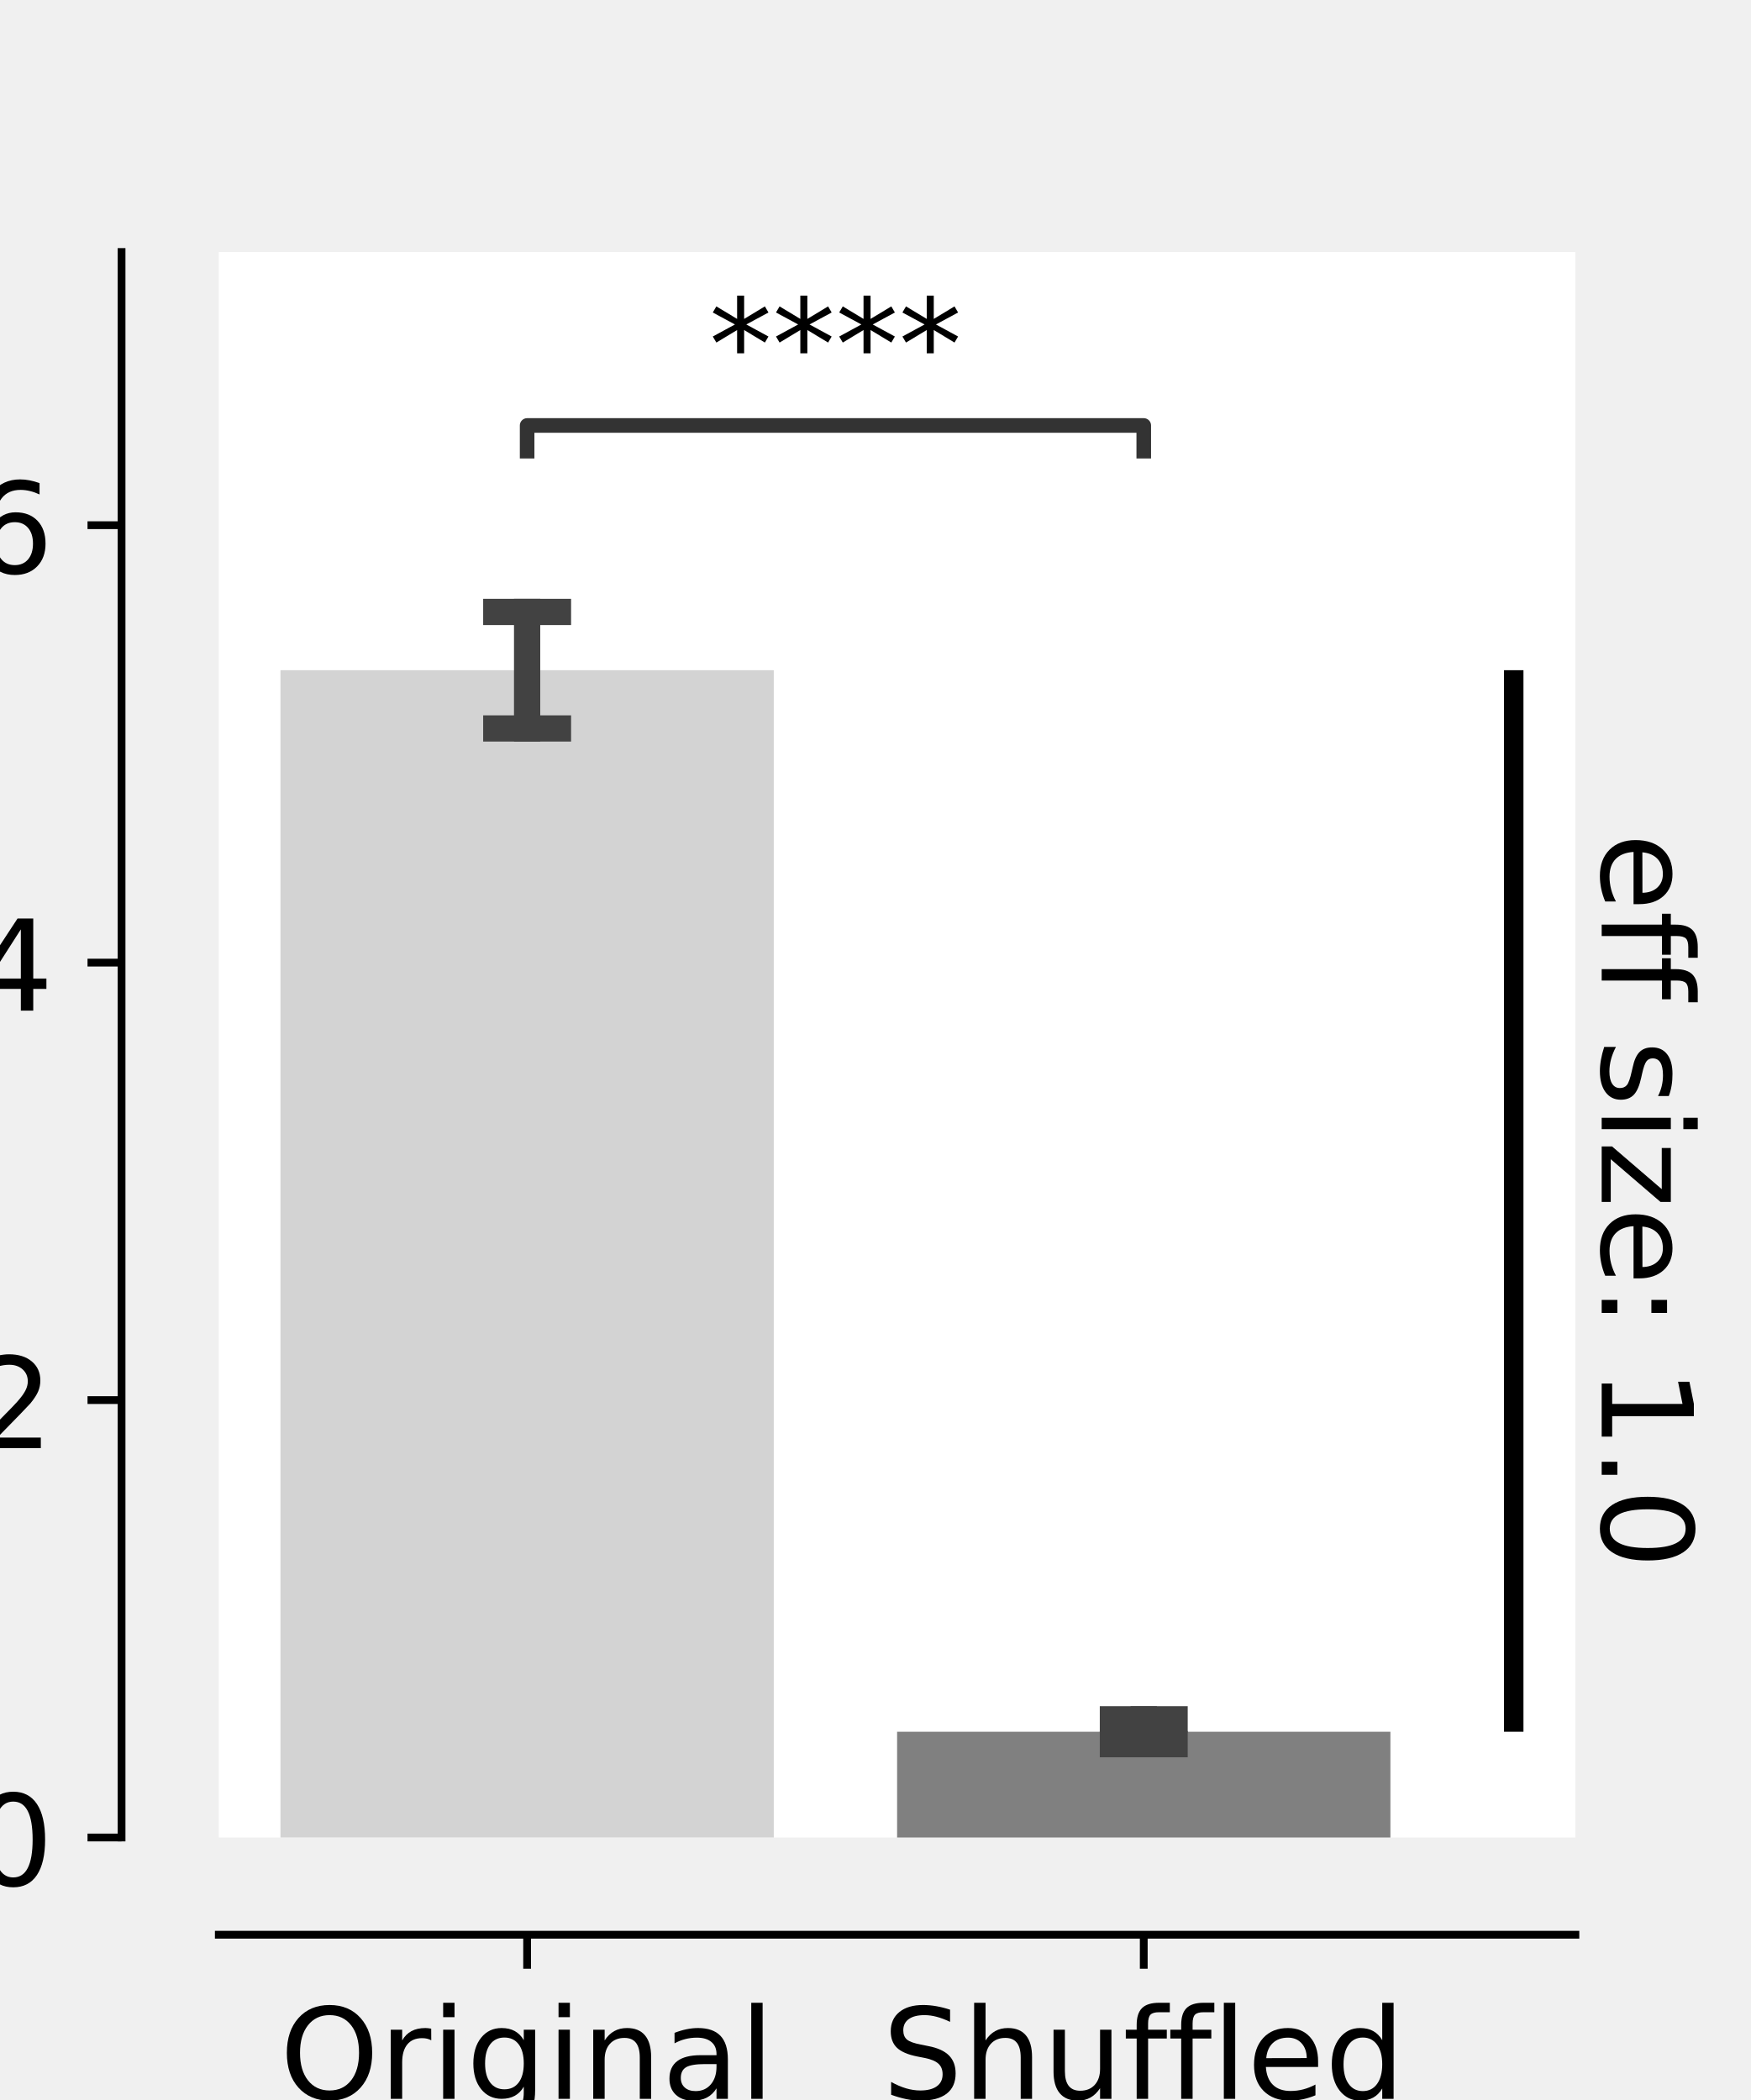
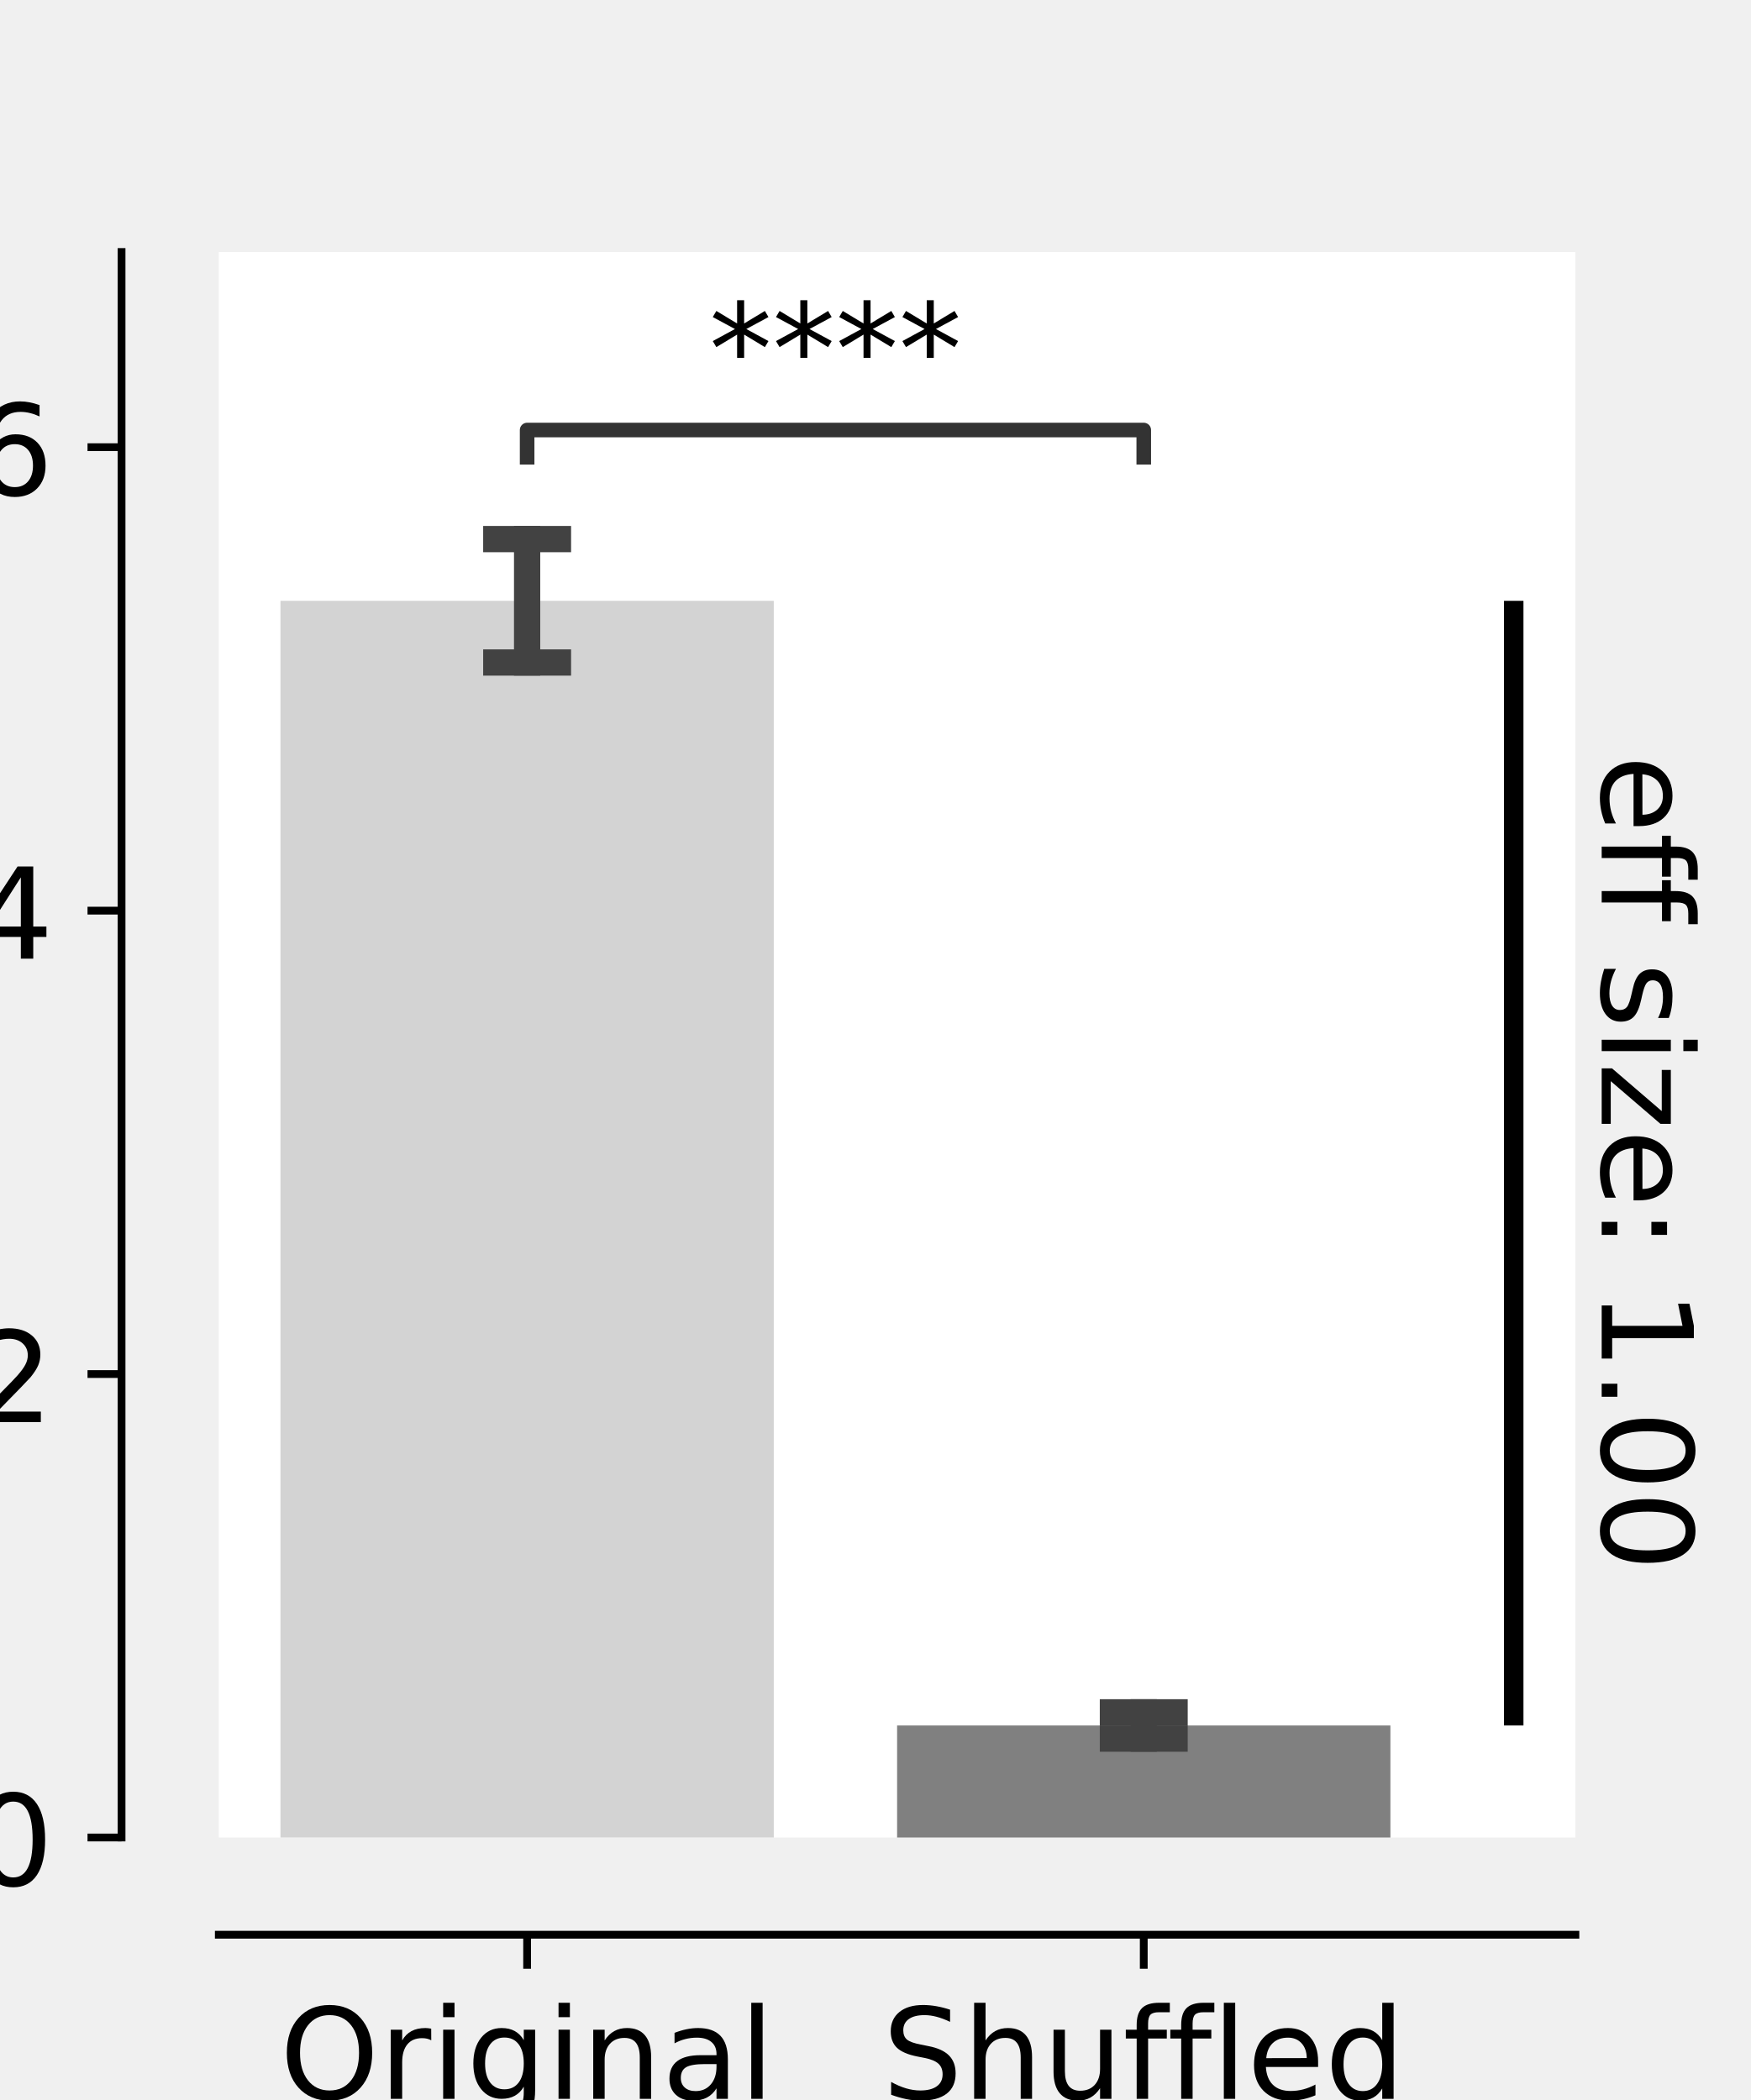
<svg xmlns="http://www.w3.org/2000/svg" xmlns:xlink="http://www.w3.org/1999/xlink" height="216pt" version="1.1" viewBox="0 0 180 216" width="180pt">
  <defs>
    <style type="text/css">*{stroke-linecap:butt;stroke-linejoin:round;}</style>
  </defs>
  <g id="figure_1">
    <g id="patch_1">
      <path d="M 0 216  L 180 216  L 180 0  L 0 0  z " style="fill:none;" />
    </g>
    <g id="axes_1">
      <g id="patch_2">
        <path d="M 22.5 189  L 162 189  L 162 25.92  L 22.5 25.92  z " style="fill:#ffffff;" />
      </g>
      <g id="patch_3">
-         <path clip-path="url(#p853781923c)" d="M 28.841 189  L 79.568 189  L 79.568 68.934  L 28.841 68.934  z " style="fill:#d3d3d3;" />
+         <path clip-path="url(#p8bf5b4814c)" d="M 28.841 189  L 79.568 189  L 79.568 61.797  L 28.841 61.797  z " style="fill:#d3d3d3;" />
      </g>
      <g id="patch_4">
-         <path clip-path="url(#p853781923c)" d="M 92.25 189  L 142.977 189  L 142.977 178.124  L 92.25 178.124  z " style="fill:#808080;" />
+         <path clip-path="url(#p8bf5b4814c)" d="M 92.25 189  L 142.977 189  L 142.977 177.477  L 92.25 177.477  z " style="fill:#808080;" />
      </g>
      <g id="matplotlib.axis_1">
        <g id="xtick_1">
          <g id="line2d_1">
            <defs>
-               <path d="M 0 0  L 0 3.5  " id="m57f034aa8d" style="stroke:#000000;stroke-width:0.8;" />
-             </defs>
-             <g>
-               <use style="stroke:#000000;stroke-width:0.8;" x="54.205" xlink:href="#m57f034aa8d" y="199" />
+               <path d="M 0 0  L 0 3.5  " id="m46f44fd011" style="stroke:#000000;stroke-width:0.8;" />
+             </defs>
+             <g>
+               <use style="stroke:#000000;stroke-width:0.8;" x="54.205" xlink:href="#m46f44fd011" y="199" />
            </g>
          </g>
          <g id="text_1">
            <g transform="translate(28.76923 215.878)scale(0.13 -0.13)">
              <defs>
                <path d="M 39.406 66.219  Q 28.656 66.219 22.328 58.203  Q 16.016 50.203 16.016 36.375  Q 16.016 22.609 22.328 14.594  Q 28.656 6.594 39.406 6.594  Q 50.141 6.594 56.422 14.594  Q 62.703 22.609 62.703 36.375  Q 62.703 50.203 56.422 58.203  Q 50.141 66.219 39.406 66.219  z M 39.406 74.219  Q 54.734 74.219 63.906 63.938  Q 73.094 53.656 73.094 36.375  Q 73.094 19.141 63.906 8.859  Q 54.734 -1.422 39.406 -1.422  Q 24.031 -1.422 14.812 8.828  Q 5.609 19.094 5.609 36.375  Q 5.609 53.656 14.812 63.938  Q 24.031 74.219 39.406 74.219  z " id="DejaVuSans-79" />
                <path d="M 41.109 46.297  Q 39.594 47.172 37.812 47.578  Q 36.031 48 33.891 48  Q 26.266 48 22.188 43.047  Q 18.109 38.094 18.109 28.812  L 18.109 0  L 9.078 0  L 9.078 54.688  L 18.109 54.688  L 18.109 46.188  Q 20.953 51.172 25.484 53.578  Q 30.031 56 36.531 56  Q 37.453 56 38.578 55.875  Q 39.703 55.766 41.062 55.516  z " id="DejaVuSans-114" />
                <path d="M 9.422 54.688  L 18.406 54.688  L 18.406 0  L 9.422 0  z M 9.422 75.984  L 18.406 75.984  L 18.406 64.594  L 9.422 64.594  z " id="DejaVuSans-105" />
                <path d="M 45.406 27.984  Q 45.406 37.75 41.375 43.109  Q 37.359 48.484 30.078 48.484  Q 22.859 48.484 18.828 43.109  Q 14.797 37.75 14.797 27.984  Q 14.797 18.266 18.828 12.891  Q 22.859 7.516 30.078 7.516  Q 37.359 7.516 41.375 12.891  Q 45.406 18.266 45.406 27.984  z M 54.391 6.781  Q 54.391 -7.172 48.188 -13.984  Q 42 -20.797 29.203 -20.797  Q 24.469 -20.797 20.266 -20.094  Q 16.062 -19.391 12.109 -17.922  L 12.109 -9.188  Q 16.062 -11.328 19.922 -12.344  Q 23.781 -13.375 27.781 -13.375  Q 36.625 -13.375 41.016 -8.766  Q 45.406 -4.156 45.406 5.172  L 45.406 9.625  Q 42.625 4.781 38.281 2.391  Q 33.938 0 27.875 0  Q 17.828 0 11.672 7.656  Q 5.516 15.328 5.516 27.984  Q 5.516 40.672 11.672 48.328  Q 17.828 56 27.875 56  Q 33.938 56 38.281 53.609  Q 42.625 51.219 45.406 46.391  L 45.406 54.688  L 54.391 54.688  z " id="DejaVuSans-103" />
                <path d="M 54.891 33.016  L 54.891 0  L 45.906 0  L 45.906 32.719  Q 45.906 40.484 42.875 44.328  Q 39.844 48.188 33.797 48.188  Q 26.516 48.188 22.312 43.547  Q 18.109 38.922 18.109 30.906  L 18.109 0  L 9.078 0  L 9.078 54.688  L 18.109 54.688  L 18.109 46.188  Q 21.344 51.125 25.703 53.562  Q 30.078 56 35.797 56  Q 45.219 56 50.047 50.172  Q 54.891 44.344 54.891 33.016  z " id="DejaVuSans-110" />
                <path d="M 34.281 27.484  Q 23.391 27.484 19.188 25  Q 14.984 22.516 14.984 16.5  Q 14.984 11.719 18.141 8.906  Q 21.297 6.109 26.703 6.109  Q 34.188 6.109 38.703 11.406  Q 43.219 16.703 43.219 25.484  L 43.219 27.484  z M 52.203 31.203  L 52.203 0  L 43.219 0  L 43.219 8.297  Q 40.141 3.328 35.547 0.953  Q 30.953 -1.422 24.312 -1.422  Q 15.922 -1.422 10.953 3.297  Q 6 8.016 6 15.922  Q 6 25.141 12.172 29.828  Q 18.359 34.516 30.609 34.516  L 43.219 34.516  L 43.219 35.406  Q 43.219 41.609 39.141 45  Q 35.062 48.391 27.688 48.391  Q 23 48.391 18.547 47.266  Q 14.109 46.141 10.016 43.891  L 10.016 52.203  Q 14.938 54.109 19.578 55.047  Q 24.219 56 28.609 56  Q 40.484 56 46.344 49.844  Q 52.203 43.703 52.203 31.203  z " id="DejaVuSans-97" />
                <path d="M 9.422 75.984  L 18.406 75.984  L 18.406 0  L 9.422 0  z " id="DejaVuSans-108" />
              </defs>
              <use xlink:href="#DejaVuSans-79" />
              <use x="78.711" xlink:href="#DejaVuSans-114" />
              <use x="119.824" xlink:href="#DejaVuSans-105" />
              <use x="147.607" xlink:href="#DejaVuSans-103" />
              <use x="211.084" xlink:href="#DejaVuSans-105" />
              <use x="238.867" xlink:href="#DejaVuSans-110" />
              <use x="302.246" xlink:href="#DejaVuSans-97" />
              <use x="363.525" xlink:href="#DejaVuSans-108" />
            </g>
          </g>
        </g>
        <g id="xtick_2">
          <g id="line2d_2">
            <g>
-               <use style="stroke:#000000;stroke-width:0.8;" x="117.614" xlink:href="#m57f034aa8d" y="199" />
+               <use style="stroke:#000000;stroke-width:0.8;" x="117.614" xlink:href="#m46f44fd011" y="199" />
            </g>
          </g>
          <g id="text_2">
            <g transform="translate(90.7402 215.878)scale(0.13 -0.13)">
              <defs>
                <path d="M 53.516 70.516  L 53.516 60.891  Q 47.906 63.578 42.922 64.891  Q 37.938 66.219 33.297 66.219  Q 25.25 66.219 20.875 63.094  Q 16.5 59.969 16.5 54.203  Q 16.5 49.359 19.406 46.891  Q 22.312 44.438 30.422 42.922  L 36.375 41.703  Q 47.406 39.594 52.656 34.297  Q 57.906 29 57.906 20.125  Q 57.906 9.516 50.797 4.047  Q 43.703 -1.422 29.984 -1.422  Q 24.812 -1.422 18.969 -0.25  Q 13.141 0.922 6.891 3.219  L 6.891 13.375  Q 12.891 10.016 18.656 8.297  Q 24.422 6.594 29.984 6.594  Q 38.422 6.594 43.016 9.906  Q 47.609 13.234 47.609 19.391  Q 47.609 24.75 44.312 27.781  Q 41.016 30.812 33.5 32.328  L 27.484 33.5  Q 16.453 35.688 11.516 40.375  Q 6.594 45.062 6.594 53.422  Q 6.594 63.094 13.406 68.656  Q 20.219 74.219 32.172 74.219  Q 37.312 74.219 42.625 73.281  Q 47.953 72.359 53.516 70.516  z " id="DejaVuSans-83" />
                <path d="M 54.891 33.016  L 54.891 0  L 45.906 0  L 45.906 32.719  Q 45.906 40.484 42.875 44.328  Q 39.844 48.188 33.797 48.188  Q 26.516 48.188 22.312 43.547  Q 18.109 38.922 18.109 30.906  L 18.109 0  L 9.078 0  L 9.078 75.984  L 18.109 75.984  L 18.109 46.188  Q 21.344 51.125 25.703 53.562  Q 30.078 56 35.797 56  Q 45.219 56 50.047 50.172  Q 54.891 44.344 54.891 33.016  z " id="DejaVuSans-104" />
                <path d="M 8.5 21.578  L 8.5 54.688  L 17.484 54.688  L 17.484 21.922  Q 17.484 14.156 20.5 10.266  Q 23.531 6.391 29.594 6.391  Q 36.859 6.391 41.078 11.031  Q 45.312 15.672 45.312 23.688  L 45.312 54.688  L 54.297 54.688  L 54.297 0  L 45.312 0  L 45.312 8.406  Q 42.047 3.422 37.719 1  Q 33.406 -1.422 27.688 -1.422  Q 18.266 -1.422 13.375 4.438  Q 8.5 10.297 8.5 21.578  z M 31.109 56  z " id="DejaVuSans-117" />
                <path d="M 37.109 75.984  L 37.109 68.5  L 28.516 68.5  Q 23.688 68.5 21.797 66.547  Q 19.922 64.594 19.922 59.516  L 19.922 54.688  L 34.719 54.688  L 34.719 47.703  L 19.922 47.703  L 19.922 0  L 10.891 0  L 10.891 47.703  L 2.297 47.703  L 2.297 54.688  L 10.891 54.688  L 10.891 58.5  Q 10.891 67.625 15.141 71.797  Q 19.391 75.984 28.609 75.984  z " id="DejaVuSans-102" />
                <path d="M 56.203 29.594  L 56.203 25.203  L 14.891 25.203  Q 15.484 15.922 20.484 11.062  Q 25.484 6.203 34.422 6.203  Q 39.594 6.203 44.453 7.469  Q 49.312 8.734 54.109 11.281  L 54.109 2.781  Q 49.266 0.734 44.188 -0.344  Q 39.109 -1.422 33.891 -1.422  Q 20.797 -1.422 13.156 6.188  Q 5.516 13.812 5.516 26.812  Q 5.516 40.234 12.766 48.109  Q 20.016 56 32.328 56  Q 43.359 56 49.781 48.891  Q 56.203 41.797 56.203 29.594  z M 47.219 32.234  Q 47.125 39.594 43.094 43.984  Q 39.062 48.391 32.422 48.391  Q 24.906 48.391 20.391 44.141  Q 15.875 39.891 15.188 32.172  z " id="DejaVuSans-101" />
                <path d="M 45.406 46.391  L 45.406 75.984  L 54.391 75.984  L 54.391 0  L 45.406 0  L 45.406 8.203  Q 42.578 3.328 38.25 0.953  Q 33.938 -1.422 27.875 -1.422  Q 17.969 -1.422 11.734 6.484  Q 5.516 14.406 5.516 27.297  Q 5.516 40.188 11.734 48.094  Q 17.969 56 27.875 56  Q 33.938 56 38.25 53.625  Q 42.578 51.266 45.406 46.391  z M 14.797 27.297  Q 14.797 17.391 18.875 11.75  Q 22.953 6.109 30.078 6.109  Q 37.203 6.109 41.297 11.75  Q 45.406 17.391 45.406 27.297  Q 45.406 37.203 41.297 42.844  Q 37.203 48.484 30.078 48.484  Q 22.953 48.484 18.875 42.844  Q 14.797 37.203 14.797 27.297  z " id="DejaVuSans-100" />
              </defs>
              <use xlink:href="#DejaVuSans-83" />
              <use x="63.477" xlink:href="#DejaVuSans-104" />
              <use x="126.855" xlink:href="#DejaVuSans-117" />
              <use x="190.234" xlink:href="#DejaVuSans-102" />
              <use x="225.439" xlink:href="#DejaVuSans-102" />
              <use x="260.645" xlink:href="#DejaVuSans-108" />
              <use x="288.428" xlink:href="#DejaVuSans-101" />
              <use x="349.951" xlink:href="#DejaVuSans-100" />
            </g>
          </g>
        </g>
        <g id="text_3">
          <g transform="translate(39.48625 232.4595)scale(0.13 -0.13)">
            <defs>
              <path d="M 18.312 70.219  L 18.312 54.688  L 36.812 54.688  L 36.812 47.703  L 18.312 47.703  L 18.312 18.016  Q 18.312 11.328 20.141 9.422  Q 21.969 7.516 27.594 7.516  L 36.812 7.516  L 36.812 0  L 27.594 0  Q 17.188 0 13.234 3.875  Q 9.281 7.766 9.281 18.016  L 9.281 47.703  L 2.688 47.703  L 2.688 54.688  L 9.281 54.688  L 9.281 70.219  z " id="DejaVuSans-116" />
              <path d="M 48.781 52.594  L 48.781 44.188  Q 44.969 46.297 41.141 47.344  Q 37.312 48.391 33.406 48.391  Q 24.656 48.391 19.812 42.844  Q 14.984 37.312 14.984 27.297  Q 14.984 17.281 19.812 11.734  Q 24.656 6.203 33.406 6.203  Q 37.312 6.203 41.141 7.25  Q 44.969 8.297 48.781 10.406  L 48.781 2.094  Q 45.016 0.344 40.984 -0.531  Q 36.969 -1.422 32.422 -1.422  Q 20.062 -1.422 12.781 6.344  Q 5.516 14.109 5.516 27.297  Q 5.516 40.672 12.859 48.328  Q 20.219 56 33.016 56  Q 37.156 56 41.109 55.141  Q 45.062 54.297 48.781 52.594  z " id="DejaVuSans-99" />
              <path id="DejaVuSans-32" />
              <path d="M 9.812 72.906  L 24.516 72.906  L 43.109 23.297  L 61.812 72.906  L 76.516 72.906  L 76.516 0  L 66.891 0  L 66.891 64.016  L 48.094 14.016  L 38.188 14.016  L 19.391 64.016  L 19.391 0  L 9.812 0  z " id="DejaVuSans-77" />
              <path d="M 54.891 54.688  L 35.109 28.078  L 55.906 0  L 45.312 0  L 29.391 21.484  L 13.484 0  L 2.875 0  L 24.125 28.609  L 4.688 54.688  L 15.281 54.688  L 29.781 35.203  L 44.281 54.688  z " id="DejaVuSans-120" />
            </defs>
            <use xlink:href="#DejaVuSans-83" />
            <use x="63.477" xlink:href="#DejaVuSans-116" />
            <use x="102.686" xlink:href="#DejaVuSans-114" />
            <use x="143.799" xlink:href="#DejaVuSans-117" />
            <use x="207.178" xlink:href="#DejaVuSans-99" />
            <use x="262.158" xlink:href="#DejaVuSans-116" />
            <use x="301.367" xlink:href="#DejaVuSans-117" />
            <use x="364.746" xlink:href="#DejaVuSans-114" />
            <use x="403.609" xlink:href="#DejaVuSans-101" />
            <use x="465.133" xlink:href="#DejaVuSans-32" />
            <use x="496.92" xlink:href="#DejaVuSans-77" />
            <use x="583.199" xlink:href="#DejaVuSans-97" />
            <use x="644.479" xlink:href="#DejaVuSans-116" />
            <use x="683.688" xlink:href="#DejaVuSans-114" />
            <use x="724.801" xlink:href="#DejaVuSans-105" />
            <use x="752.584" xlink:href="#DejaVuSans-120" />
          </g>
        </g>
      </g>
      <g id="matplotlib.axis_2">
        <g id="ytick_1">
          <g id="line2d_3">
            <defs>
-               <path d="M 0 0  L -3.5 0  " id="m2e31a77c3f" style="stroke:#000000;stroke-width:0.8;" />
-             </defs>
-             <g>
-               <use style="stroke:#000000;stroke-width:0.8;" x="12.5" xlink:href="#m2e31a77c3f" y="189" />
+               <path d="M 0 0  L -3.5 0  " id="m8760f78567" style="stroke:#000000;stroke-width:0.8;" />
+             </defs>
+             <g>
+               <use style="stroke:#000000;stroke-width:0.8;" x="12.5" xlink:href="#m8760f78567" y="189" />
            </g>
          </g>
          <g id="text_4">
            <g transform="translate(-15.17406 193.939)scale(0.13 -0.13)">
              <defs>
                <path d="M 31.781 66.406  Q 24.172 66.406 20.328 58.906  Q 16.5 51.422 16.5 36.375  Q 16.5 21.391 20.328 13.891  Q 24.172 6.391 31.781 6.391  Q 39.453 6.391 43.281 13.891  Q 47.125 21.391 47.125 36.375  Q 47.125 51.422 43.281 58.906  Q 39.453 66.406 31.781 66.406  z M 31.781 74.219  Q 44.047 74.219 50.516 64.516  Q 56.984 54.828 56.984 36.375  Q 56.984 17.969 50.516 8.266  Q 44.047 -1.422 31.781 -1.422  Q 19.531 -1.422 13.062 8.266  Q 6.594 17.969 6.594 36.375  Q 6.594 54.828 13.062 64.516  Q 19.531 74.219 31.781 74.219  z " id="DejaVuSans-48" />
                <path d="M 10.688 12.406  L 21 12.406  L 21 0  L 10.688 0  z " id="DejaVuSans-46" />
              </defs>
              <use xlink:href="#DejaVuSans-48" />
              <use x="63.623" xlink:href="#DejaVuSans-46" />
              <use x="95.41" xlink:href="#DejaVuSans-48" />
            </g>
          </g>
        </g>
        <g id="ytick_2">
          <g id="line2d_4">
            <g>
-               <use style="stroke:#000000;stroke-width:0.8;" x="12.5" xlink:href="#m2e31a77c3f" y="144.007" />
+               <use style="stroke:#000000;stroke-width:0.8;" x="12.5" xlink:href="#m8760f78567" y="141.332" />
            </g>
          </g>
          <g id="text_5">
-             <g transform="translate(-15.17406 148.9455)scale(0.13 -0.13)">
+             <g transform="translate(-15.17406 146.2709)scale(0.13 -0.13)">
              <defs>
                <path d="M 19.188 8.297  L 53.609 8.297  L 53.609 0  L 7.328 0  L 7.328 8.297  Q 12.938 14.109 22.625 23.891  Q 32.328 33.688 34.812 36.531  Q 39.547 41.844 41.422 45.531  Q 43.312 49.219 43.312 52.781  Q 43.312 58.594 39.234 62.25  Q 35.156 65.922 28.609 65.922  Q 23.969 65.922 18.812 64.312  Q 13.672 62.703 7.812 59.422  L 7.812 69.391  Q 13.766 71.781 18.938 73  Q 24.125 74.219 28.422 74.219  Q 39.75 74.219 46.484 68.547  Q 53.219 62.891 53.219 53.422  Q 53.219 48.922 51.531 44.891  Q 49.859 40.875 45.406 35.406  Q 44.188 33.984 37.641 27.219  Q 31.109 20.453 19.188 8.297  z " id="DejaVuSans-50" />
              </defs>
              <use xlink:href="#DejaVuSans-48" />
              <use x="63.623" xlink:href="#DejaVuSans-46" />
              <use x="95.41" xlink:href="#DejaVuSans-50" />
            </g>
          </g>
        </g>
        <g id="ytick_3">
          <g id="line2d_5">
            <g>
-               <use style="stroke:#000000;stroke-width:0.8;" x="12.5" xlink:href="#m2e31a77c3f" y="99.013" />
+               <use style="stroke:#000000;stroke-width:0.8;" x="12.5" xlink:href="#m8760f78567" y="93.664" />
            </g>
          </g>
          <g id="text_6">
-             <g transform="translate(-15.17406 103.952)scale(0.13 -0.13)">
+             <g transform="translate(-15.17406 98.60277)scale(0.13 -0.13)">
              <defs>
                <path d="M 37.797 64.312  L 12.891 25.391  L 37.797 25.391  z M 35.203 72.906  L 47.609 72.906  L 47.609 25.391  L 58.016 25.391  L 58.016 17.188  L 47.609 17.188  L 47.609 0  L 37.797 0  L 37.797 17.188  L 4.891 17.188  L 4.891 26.703  z " id="DejaVuSans-52" />
              </defs>
              <use xlink:href="#DejaVuSans-48" />
              <use x="63.623" xlink:href="#DejaVuSans-46" />
              <use x="95.41" xlink:href="#DejaVuSans-52" />
            </g>
          </g>
        </g>
        <g id="ytick_4">
          <g id="line2d_6">
            <g>
-               <use style="stroke:#000000;stroke-width:0.8;" x="12.5" xlink:href="#m2e31a77c3f" y="54.02" />
+               <use style="stroke:#000000;stroke-width:0.8;" x="12.5" xlink:href="#m8760f78567" y="45.996" />
            </g>
          </g>
          <g id="text_7">
-             <g transform="translate(-15.17406 58.95852)scale(0.13 -0.13)">
+             <g transform="translate(-15.17406 50.93467)scale(0.13 -0.13)">
              <defs>
                <path d="M 33.016 40.375  Q 26.375 40.375 22.484 35.828  Q 18.609 31.297 18.609 23.391  Q 18.609 15.531 22.484 10.953  Q 26.375 6.391 33.016 6.391  Q 39.656 6.391 43.531 10.953  Q 47.406 15.531 47.406 23.391  Q 47.406 31.297 43.531 35.828  Q 39.656 40.375 33.016 40.375  z M 52.594 71.297  L 52.594 62.312  Q 48.875 64.062 45.094 64.984  Q 41.312 65.922 37.594 65.922  Q 27.828 65.922 22.672 59.328  Q 17.531 52.734 16.797 39.406  Q 19.672 43.656 24.016 45.922  Q 28.375 48.188 33.594 48.188  Q 44.578 48.188 50.953 41.516  Q 57.328 34.859 57.328 23.391  Q 57.328 12.156 50.688 5.359  Q 44.047 -1.422 33.016 -1.422  Q 20.359 -1.422 13.672 8.266  Q 6.984 17.969 6.984 36.375  Q 6.984 53.656 15.188 63.938  Q 23.391 74.219 37.203 74.219  Q 40.922 74.219 44.703 73.484  Q 48.484 72.75 52.594 71.297  z " id="DejaVuSans-54" />
              </defs>
              <use xlink:href="#DejaVuSans-48" />
              <use x="63.623" xlink:href="#DejaVuSans-46" />
              <use x="95.41" xlink:href="#DejaVuSans-54" />
            </g>
          </g>
        </g>
        <g id="text_8">
-           <g transform="translate(-21.87766 204.8879)rotate(-90)scale(0.13 -0.13)">
-             <defs>
+           <g transform="translate(-21.87766 215.4382)rotate(-90)scale(0.13 -0.13)">
+             <defs>
+               <path d="M 9.812 72.906  L 19.672 72.906  L 19.672 8.297  L 55.172 8.297  L 55.172 0  L 9.812 0  z " id="DejaVuSans-76" />
+               <path d="M 9.812 72.906  L 23.094 72.906  L 55.422 11.922  L 55.422 72.906  L 64.984 72.906  L 64.984 0  L 51.703 0  L 19.391 60.984  L 19.391 0  L 9.812 0  z " id="DejaVuSans-78" />
              <path d="M 4.891 31.391  L 31.203 31.391  L 31.203 23.391  L 4.891 23.391  z " id="DejaVuSans-45" />
              <path d="M 19.672 64.797  L 19.672 8.109  L 31.594 8.109  Q 46.688 8.109 53.688 14.938  Q 60.688 21.781 60.688 36.531  Q 60.688 51.172 53.688 57.984  Q 46.688 64.797 31.594 64.797  z M 9.812 72.906  L 30.078 72.906  Q 51.266 72.906 61.172 64.094  Q 71.094 55.281 71.094 36.531  Q 71.094 17.672 61.125 8.828  Q 51.172 0 30.078 0  L 9.812 0  z " id="DejaVuSans-68" />
              <path d="M 32.172 -5.078  Q 28.375 -14.844 24.75 -17.812  Q 21.141 -20.797 15.094 -20.797  L 7.906 -20.797  L 7.906 -13.281  L 13.188 -13.281  Q 16.891 -13.281 18.938 -11.516  Q 21 -9.766 23.484 -3.219  L 25.094 0.875  L 2.984 54.688  L 12.5 54.688  L 29.594 11.922  L 46.688 54.688  L 56.203 54.688  z " id="DejaVuSans-121" />
              <path d="M 52 44.188  Q 55.375 50.25 60.062 53.125  Q 64.75 56 71.094 56  Q 79.641 56 84.281 50.016  Q 88.922 44.047 88.922 33.016  L 88.922 0  L 79.891 0  L 79.891 32.719  Q 79.891 40.578 77.094 44.375  Q 74.312 48.188 68.609 48.188  Q 61.625 48.188 57.562 43.547  Q 53.516 38.922 53.516 30.906  L 53.516 0  L 44.484 0  L 44.484 32.719  Q 44.484 40.625 41.703 44.406  Q 38.922 48.188 33.109 48.188  Q 26.219 48.188 22.156 43.531  Q 18.109 38.875 18.109 30.906  L 18.109 0  L 9.078 0  L 9.078 54.688  L 18.109 54.688  L 18.109 46.188  Q 21.188 51.219 25.484 53.609  Q 29.781 56 35.688 56  Q 41.656 56 45.828 52.969  Q 50 49.953 52 44.188  z " id="DejaVuSans-109" />
              <path d="M 44.281 53.078  L 44.281 44.578  Q 40.484 46.531 36.375 47.5  Q 32.281 48.484 27.875 48.484  Q 21.188 48.484 17.844 46.438  Q 14.5 44.391 14.5 40.281  Q 14.5 37.156 16.891 35.375  Q 19.281 33.594 26.516 31.984  L 29.594 31.297  Q 39.156 29.25 43.188 25.516  Q 47.219 21.781 47.219 15.094  Q 47.219 7.469 41.188 3.016  Q 35.156 -1.422 24.609 -1.422  Q 20.219 -1.422 15.453 -0.562  Q 10.688 0.297 5.422 2  L 5.422 11.281  Q 10.406 8.688 15.234 7.391  Q 20.062 6.109 24.812 6.109  Q 31.156 6.109 34.562 8.281  Q 37.984 10.453 37.984 14.406  Q 37.984 18.062 35.516 20.016  Q 33.062 21.969 24.703 23.781  L 21.578 24.516  Q 13.234 26.266 9.516 29.906  Q 5.812 33.547 5.812 39.891  Q 5.812 47.609 11.281 51.797  Q 16.75 56 26.812 56  Q 31.781 56 36.172 55.266  Q 40.578 54.547 44.281 53.078  z " id="DejaVuSans-115" />
            </defs>
-             <use xlink:href="#DejaVuSans-83" />
-             <use x="63.477" xlink:href="#DejaVuSans-116" />
-             <use x="102.686" xlink:href="#DejaVuSans-114" />
-             <use x="143.799" xlink:href="#DejaVuSans-117" />
-             <use x="207.178" xlink:href="#DejaVuSans-99" />
-             <use x="262.158" xlink:href="#DejaVuSans-116" />
-             <use x="301.367" xlink:href="#DejaVuSans-117" />
-             <use x="364.746" xlink:href="#DejaVuSans-114" />
-             <use x="403.609" xlink:href="#DejaVuSans-101" />
-             <use x="465.133" xlink:href="#DejaVuSans-45" />
-             <use x="501.217" xlink:href="#DejaVuSans-68" />
-             <use x="578.219" xlink:href="#DejaVuSans-121" />
-             <use x="637.398" xlink:href="#DejaVuSans-110" />
-             <use x="700.777" xlink:href="#DejaVuSans-97" />
-             <use x="762.057" xlink:href="#DejaVuSans-109" />
-             <use x="859.469" xlink:href="#DejaVuSans-105" />
-             <use x="887.252" xlink:href="#DejaVuSans-99" />
-             <use x="942.232" xlink:href="#DejaVuSans-115" />
-             <use x="994.332" xlink:href="#DejaVuSans-32" />
-             <use x="1026.119" xlink:href="#DejaVuSans-83" />
-             <use x="1089.596" xlink:href="#DejaVuSans-105" />
-             <use x="1117.379" xlink:href="#DejaVuSans-109" />
-             <use x="1214.791" xlink:href="#DejaVuSans-105" />
-             <use x="1242.574" xlink:href="#DejaVuSans-108" />
-             <use x="1270.357" xlink:href="#DejaVuSans-97" />
-             <use x="1331.637" xlink:href="#DejaVuSans-114" />
-             <use x="1372.75" xlink:href="#DejaVuSans-105" />
-             <use x="1400.533" xlink:href="#DejaVuSans-116" />
-             <use x="1439.742" xlink:href="#DejaVuSans-121" />
+             <use xlink:href="#DejaVuSans-76" />
+             <use x="55.713" xlink:href="#DejaVuSans-78" />
+             <use x="130.518" xlink:href="#DejaVuSans-32" />
+             <use x="162.305" xlink:href="#DejaVuSans-83" />
+             <use x="225.781" xlink:href="#DejaVuSans-116" />
+             <use x="264.99" xlink:href="#DejaVuSans-114" />
+             <use x="306.104" xlink:href="#DejaVuSans-117" />
+             <use x="369.482" xlink:href="#DejaVuSans-99" />
+             <use x="424.463" xlink:href="#DejaVuSans-116" />
+             <use x="463.672" xlink:href="#DejaVuSans-117" />
+             <use x="527.051" xlink:href="#DejaVuSans-114" />
+             <use x="565.914" xlink:href="#DejaVuSans-101" />
+             <use x="627.438" xlink:href="#DejaVuSans-45" />
+             <use x="663.521" xlink:href="#DejaVuSans-68" />
+             <use x="740.523" xlink:href="#DejaVuSans-121" />
+             <use x="799.703" xlink:href="#DejaVuSans-110" />
+             <use x="863.082" xlink:href="#DejaVuSans-97" />
+             <use x="924.361" xlink:href="#DejaVuSans-109" />
+             <use x="1021.773" xlink:href="#DejaVuSans-105" />
+             <use x="1049.557" xlink:href="#DejaVuSans-99" />
+             <use x="1104.537" xlink:href="#DejaVuSans-115" />
+             <use x="1156.637" xlink:href="#DejaVuSans-32" />
+             <use x="1188.424" xlink:href="#DejaVuSans-83" />
+             <use x="1251.9" xlink:href="#DejaVuSans-105" />
+             <use x="1279.684" xlink:href="#DejaVuSans-109" />
+             <use x="1377.096" xlink:href="#DejaVuSans-105" />
+             <use x="1404.879" xlink:href="#DejaVuSans-108" />
+             <use x="1432.662" xlink:href="#DejaVuSans-97" />
+             <use x="1493.941" xlink:href="#DejaVuSans-114" />
+             <use x="1535.055" xlink:href="#DejaVuSans-105" />
+             <use x="1562.838" xlink:href="#DejaVuSans-116" />
+             <use x="1602.047" xlink:href="#DejaVuSans-121" />
          </g>
        </g>
      </g>
      <g id="LineCollection_1">
-         <path clip-path="url(#p853781923c)" d="M 155.659 178.124  L 155.659 68.934  " style="fill:none;stroke:#000000;stroke-width:2;" />
+         <path clip-path="url(#p8bf5b4814c)" d="M 155.659 177.477  L 155.659 61.797  " style="fill:none;stroke:#000000;stroke-width:2;" />
      </g>
      <g id="line2d_7">
-         <path clip-path="url(#p853781923c)" d="M 54.205 74.926  L 54.205 62.942  " style="fill:none;stroke:#424242;stroke-linecap:square;stroke-width:2.7;" />
+         <path clip-path="url(#p8bf5b4814c)" d="M 54.205 68.145  L 54.205 55.449  " style="fill:none;stroke:#424242;stroke-linecap:square;stroke-width:2.7;" />
      </g>
      <g id="line2d_8">
-         <path clip-path="url(#p853781923c)" d="M 51.034 74.926  L 57.375 74.926  " style="fill:none;stroke:#424242;stroke-linecap:square;stroke-width:2.7;" />
+         <path clip-path="url(#p8bf5b4814c)" d="M 51.034 68.145  L 57.375 68.145  " style="fill:none;stroke:#424242;stroke-linecap:square;stroke-width:2.7;" />
      </g>
      <g id="line2d_9">
-         <path clip-path="url(#p853781923c)" d="M 51.034 62.942  L 57.375 62.942  " style="fill:none;stroke:#424242;stroke-linecap:square;stroke-width:2.7;" />
+         <path clip-path="url(#p8bf5b4814c)" d="M 51.034 55.449  L 57.375 55.449  " style="fill:none;stroke:#424242;stroke-linecap:square;stroke-width:2.7;" />
      </g>
      <g id="line2d_10">
-         <path clip-path="url(#p853781923c)" d="M 117.614 179.4  L 117.614 176.848  " style="fill:none;stroke:#424242;stroke-linecap:square;stroke-width:2.7;" />
+         <path clip-path="url(#p8bf5b4814c)" d="M 117.614 178.829  L 117.614 176.125  " style="fill:none;stroke:#424242;stroke-linecap:square;stroke-width:2.7;" />
      </g>
      <g id="line2d_11">
-         <path clip-path="url(#p853781923c)" d="M 114.443 179.4  L 120.784 179.4  " style="fill:none;stroke:#424242;stroke-linecap:square;stroke-width:2.7;" />
+         <path clip-path="url(#p8bf5b4814c)" d="M 114.443 178.829  L 120.784 178.829  " style="fill:none;stroke:#424242;stroke-linecap:square;stroke-width:2.7;" />
      </g>
      <g id="line2d_12">
-         <path clip-path="url(#p853781923c)" d="M 114.443 176.848  L 120.784 176.848  " style="fill:none;stroke:#424242;stroke-linecap:square;stroke-width:2.7;" />
+         <path clip-path="url(#p8bf5b4814c)" d="M 114.443 176.125  L 120.784 176.125  " style="fill:none;stroke:#424242;stroke-linecap:square;stroke-width:2.7;" />
      </g>
      <g id="line2d_13">
-         <path clip-path="url(#p853781923c)" d="M 54.205 46.409  L 54.205 43.762  L 117.614 43.762  L 117.614 46.409  " style="fill:none;stroke:#333333;stroke-linecap:square;stroke-width:1.5;" />
+         <path clip-path="url(#p8bf5b4814c)" d="M 54.205 47.035  L 54.205 44.231  L 117.614 44.231  L 117.614 47.035  " style="fill:none;stroke:#333333;stroke-linecap:square;stroke-width:1.5;" />
      </g>
      <g id="patch_5">
        <path d="M 12.5 189  L 12.5 25.92  " style="fill:none;stroke:#000000;stroke-linecap:square;stroke-linejoin:miter;stroke-width:0.8;" />
      </g>
      <g id="patch_6">
        <path d="M 22.5 199  L 162 199  " style="fill:none;stroke:#000000;stroke-linecap:square;stroke-linejoin:miter;stroke-width:0.8;" />
      </g>
      <g id="text_9">
-         <g transform="translate(72.90909 40.05806)scale(0.13 -0.13)">
+         <g transform="translate(72.90909 40.52699)scale(0.13 -0.13)">
          <defs>
            <path d="M 47.016 60.891  L 29.5 51.422  L 47.016 41.891  L 44.188 37.109  L 27.781 47.016  L 27.781 28.609  L 22.219 28.609  L 22.219 47.016  L 5.812 37.109  L 2.984 41.891  L 20.516 51.422  L 2.984 60.891  L 5.812 65.719  L 22.219 55.812  L 22.219 74.219  L 27.781 74.219  L 27.781 55.812  L 44.188 65.719  z " id="DejaVuSans-42" />
          </defs>
          <use xlink:href="#DejaVuSans-42" />
          <use x="50" xlink:href="#DejaVuSans-42" />
          <use x="100" xlink:href="#DejaVuSans-42" />
          <use x="150" xlink:href="#DejaVuSans-42" />
        </g>
      </g>
      <g id="text_10">
-         <g transform="translate(164.7036 85.69174)rotate(-270)scale(0.13 -0.13)">
+         <g transform="translate(164.7036 77.66421)rotate(-270)scale(0.13 -0.13)">
          <defs>
            <path d="M 5.516 54.688  L 48.188 54.688  L 48.188 46.484  L 14.406 7.172  L 48.188 7.172  L 48.188 0  L 4.297 0  L 4.297 8.203  L 38.094 47.516  L 5.516 47.516  z " id="DejaVuSans-122" />
            <path d="M 11.719 12.406  L 22.016 12.406  L 22.016 0  L 11.719 0  z M 11.719 51.703  L 22.016 51.703  L 22.016 39.312  L 11.719 39.312  z " id="DejaVuSans-58" />
            <path d="M 12.406 8.297  L 28.516 8.297  L 28.516 63.922  L 10.984 60.406  L 10.984 69.391  L 28.422 72.906  L 38.281 72.906  L 38.281 8.297  L 54.391 8.297  L 54.391 0  L 12.406 0  z " id="DejaVuSans-49" />
          </defs>
          <use xlink:href="#DejaVuSans-101" />
          <use x="61.523" xlink:href="#DejaVuSans-102" />
          <use x="96.729" xlink:href="#DejaVuSans-102" />
          <use x="131.934" xlink:href="#DejaVuSans-32" />
          <use x="163.721" xlink:href="#DejaVuSans-115" />
          <use x="215.82" xlink:href="#DejaVuSans-105" />
          <use x="243.604" xlink:href="#DejaVuSans-122" />
          <use x="296.094" xlink:href="#DejaVuSans-101" />
          <use x="357.617" xlink:href="#DejaVuSans-58" />
          <use x="391.309" xlink:href="#DejaVuSans-32" />
          <use x="423.096" xlink:href="#DejaVuSans-49" />
          <use x="486.719" xlink:href="#DejaVuSans-46" />
          <use x="518.506" xlink:href="#DejaVuSans-48" />
+           <use x="582.129" xlink:href="#DejaVuSans-48" />
        </g>
      </g>
    </g>
  </g>
  <defs>
-     <clipPath id="p853781923c">
+     <clipPath id="p8bf5b4814c">
      <rect height="163.08" width="139.5" x="22.5" y="25.92" />
    </clipPath>
  </defs>
</svg>
